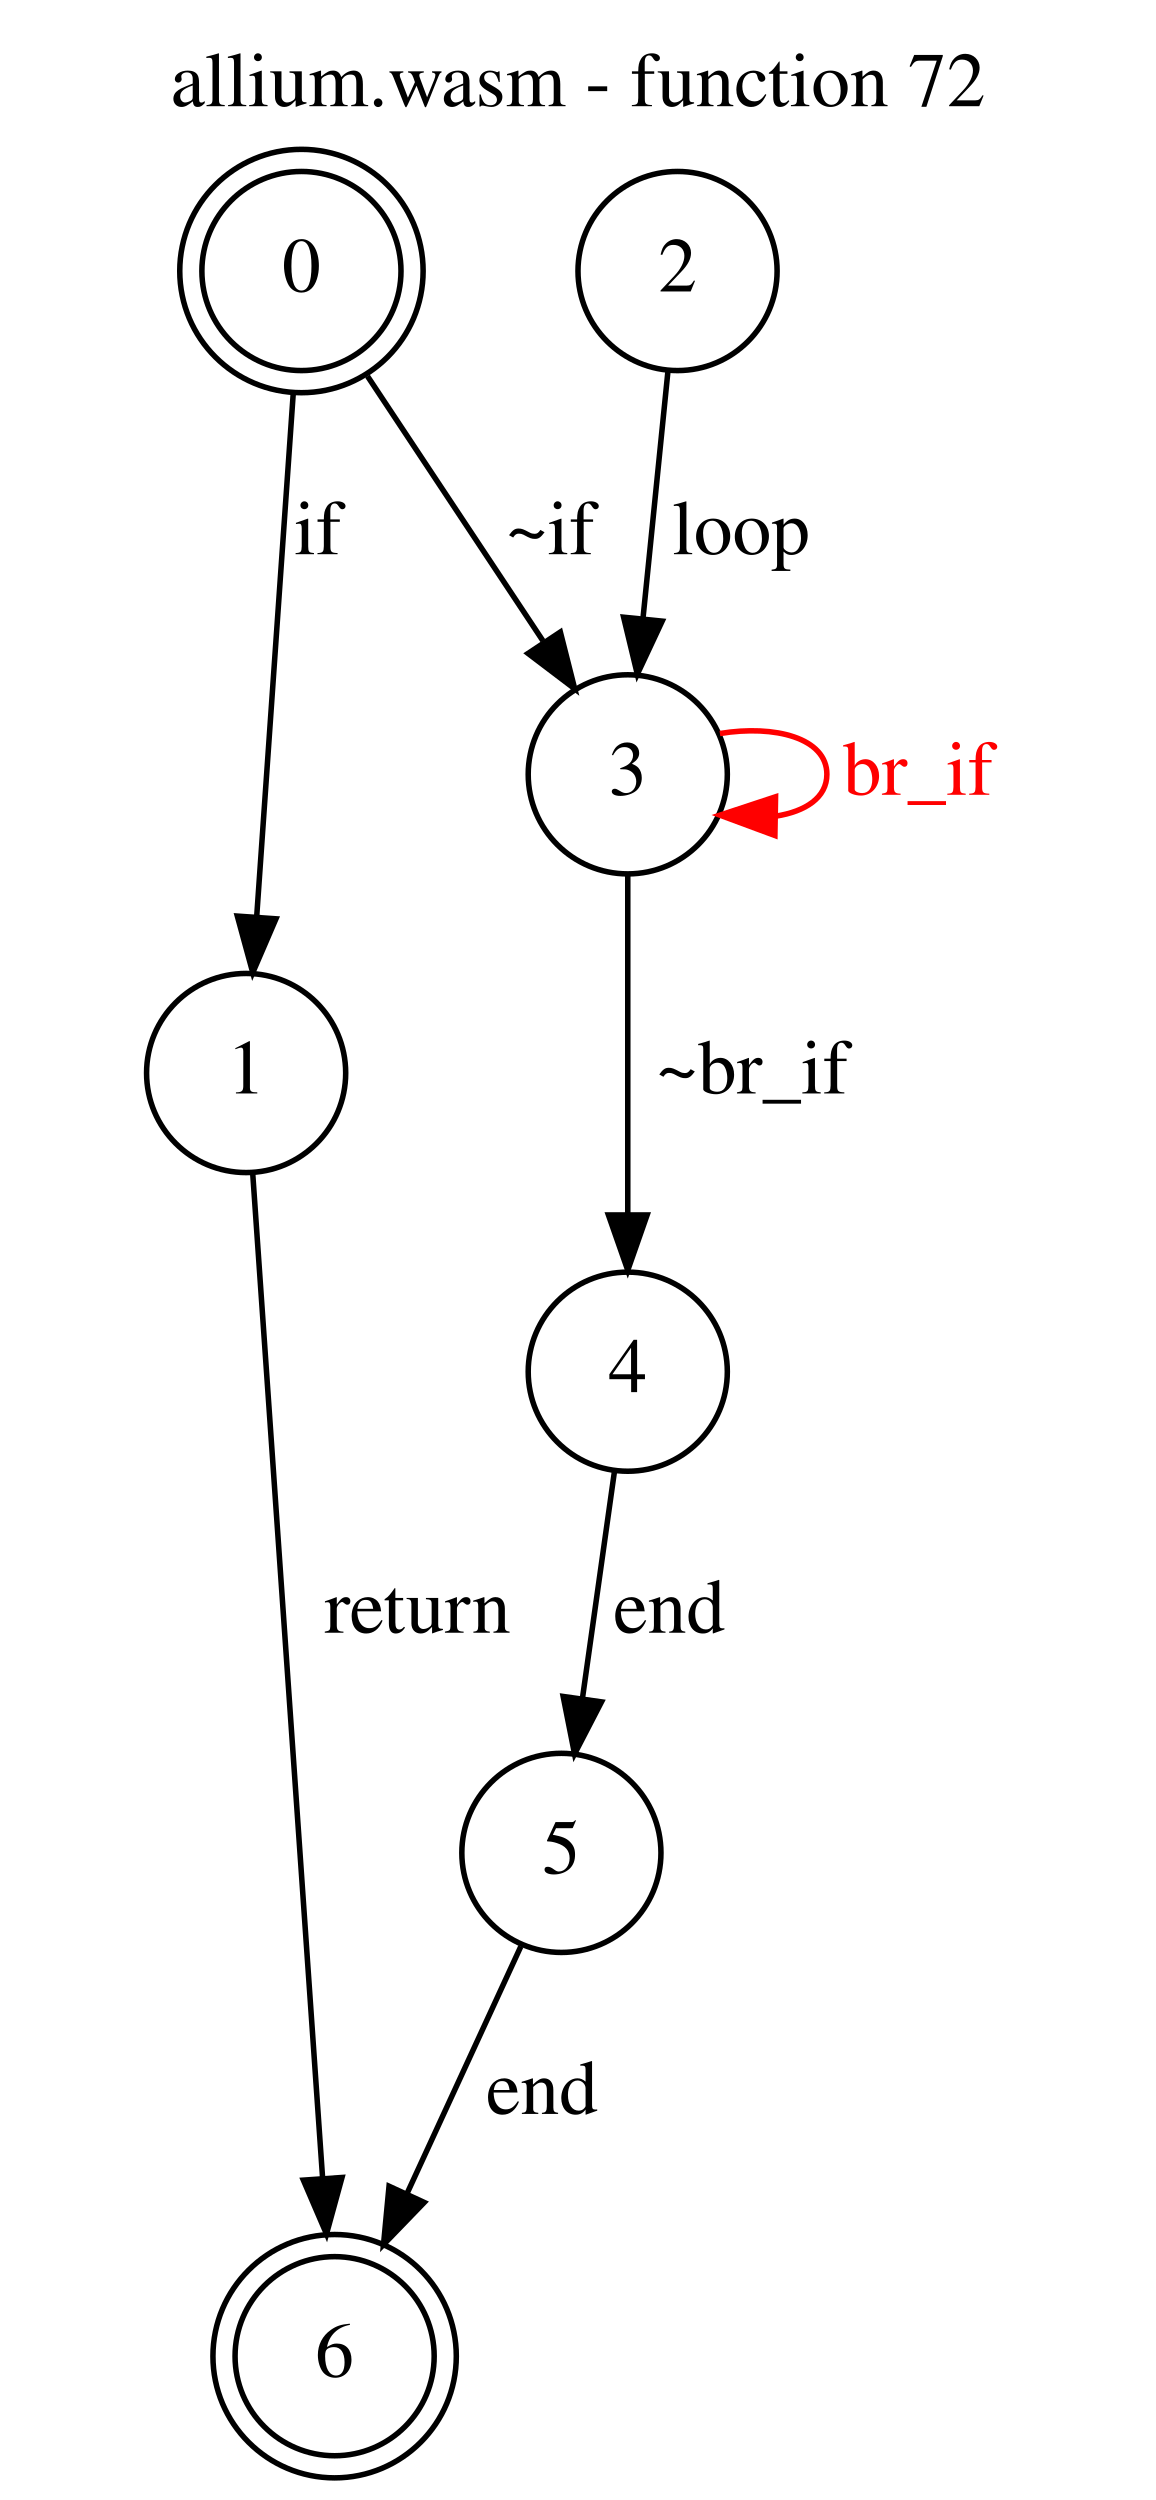
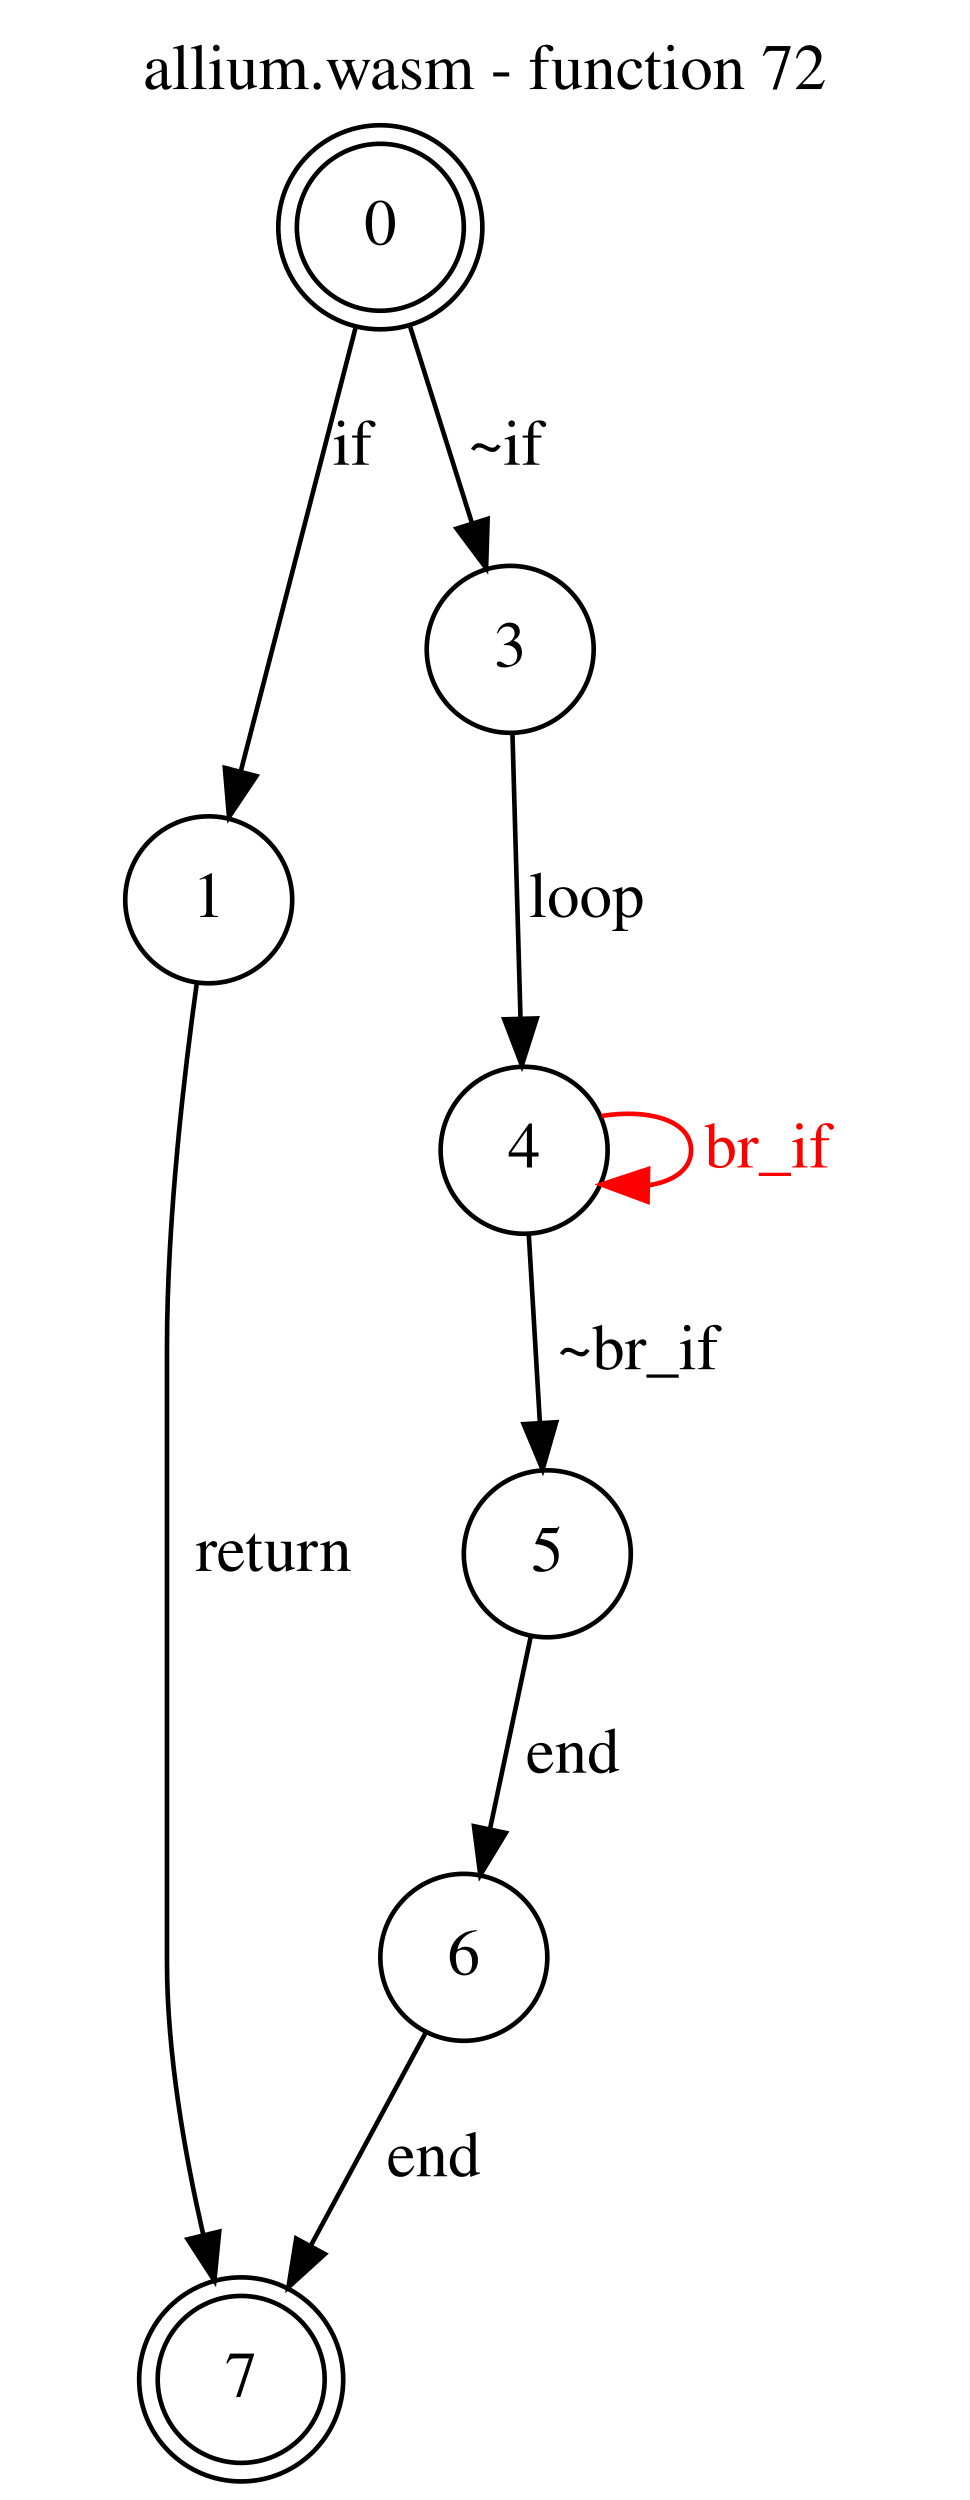
- <svg xmlns="http://www.w3.org/2000/svg" width="209pt" height="452pt" viewBox="0.00 0.00 209.00 452.00">
-   <g id="graph0" class="graph" transform="scale(1 1) rotate(0) translate(4 448)">
-     <polygon fill="white" stroke="transparent" points="-4,4 -4,-448 205,-448 205,4 -4,4" />
-     <text text-anchor="middle" x="100.5" y="-428.8" font-family="Times,serif" font-size="14.00">allium.wasm - function 72</text>
+ <svg xmlns="http://www.w3.org/2000/svg" width="209pt" height="539pt" viewBox="0.00 0.00 209.00 539.00">
+   <g id="graph0" class="graph" transform="scale(1 1) rotate(0) translate(4 535)">
+     <polygon fill="white" stroke="transparent" points="-4,4 -4,-535 205,-535 205,4 -4,4" />
+     <text text-anchor="middle" x="100.5" y="-515.8" font-family="Times,serif" font-size="14.00">allium.wasm - function 72</text>
    <g id="node1" class="node">
-       <ellipse fill="none" stroke="black" cx="50.5" cy="-399" rx="18" ry="18" />
-       <ellipse fill="none" stroke="black" cx="50.5" cy="-399" rx="22" ry="22" />
-       <text text-anchor="middle" x="50.5" y="-395.3" font-family="Times,serif" font-size="14.00">0</text>
+       <ellipse fill="none" stroke="black" cx="78" cy="-486" rx="18" ry="18" />
+       <ellipse fill="none" stroke="black" cx="78" cy="-486" rx="22" ry="22" />
+       <text text-anchor="middle" x="78" y="-482.3" font-family="Times,serif" font-size="14.00">0</text>
    </g>
    <g id="node3" class="node">
-       <ellipse fill="none" stroke="black" cx="40.5" cy="-254" rx="18" ry="18" />
-       <text text-anchor="middle" x="40.5" y="-250.3" font-family="Times,serif" font-size="14.00">1</text>
+       <ellipse fill="none" stroke="black" cx="41" cy="-341" rx="18" ry="18" />
+       <text text-anchor="middle" x="41" y="-337.3" font-family="Times,serif" font-size="14.00">1</text>
    </g>
    <g id="edge1" class="edge">
-       <path fill="none" stroke="black" d="M49.02,-376.9C47.27,-351.8 44.33,-309.83 42.41,-282.28" />
-       <polygon fill="black" stroke="black" points="45.89,-281.88 41.7,-272.15 38.91,-282.37 45.89,-281.88" />
-       <text text-anchor="middle" x="53.5" y="-347.8" font-family="Times,serif" font-size="14.00">if</text>
+       <path fill="none" stroke="black" d="M72.7,-464.51C66.18,-439.31 55.09,-396.47 47.91,-368.71" />
+       <polygon fill="black" stroke="black" points="51.26,-367.68 45.37,-358.88 44.48,-369.44 51.26,-367.68" />
+       <text text-anchor="middle" x="72" y="-434.8" font-family="Times,serif" font-size="14.00">if</text>
    </g>
    <g id="node4" class="node">
-       <ellipse fill="none" stroke="black" cx="109.5" cy="-308" rx="18" ry="18" />
-       <text text-anchor="middle" x="109.5" y="-304.3" font-family="Times,serif" font-size="14.00">3</text>
+       <ellipse fill="none" stroke="black" cx="106" cy="-395" rx="18" ry="18" />
+       <text text-anchor="middle" x="106" y="-391.3" font-family="Times,serif" font-size="14.00">3</text>
    </g>
    <g id="edge2" class="edge">
-       <path fill="none" stroke="black" d="M62.44,-379.99C71.59,-366.19 84.27,-347.06 94.17,-332.13" />
-       <polygon fill="black" stroke="black" points="97.31,-333.73 99.91,-323.46 91.47,-329.86 97.31,-333.73" />
-       <text text-anchor="middle" x="95.5" y="-347.8" font-family="Times,serif" font-size="14.00">~if</text>
+       <path fill="none" stroke="black" d="M84.35,-464.8C88.31,-452.22 93.45,-435.89 97.73,-422.29" />
+       <polygon fill="black" stroke="black" points="101.13,-423.13 100.8,-412.54 94.46,-421.03 101.13,-423.13" />
+       <text text-anchor="middle" x="105" y="-434.8" font-family="Times,serif" font-size="14.00">~if</text>
    </g>
    <g id="node2" class="node">
-       <ellipse fill="none" stroke="black" cx="56.5" cy="-22" rx="18" ry="18" />
-       <ellipse fill="none" stroke="black" cx="56.5" cy="-22" rx="22" ry="22" />
-       <text text-anchor="middle" x="56.5" y="-18.3" font-family="Times,serif" font-size="14.00">6</text>
+       <ellipse fill="none" stroke="black" cx="48" cy="-22" rx="18" ry="18" />
+       <ellipse fill="none" stroke="black" cx="48" cy="-22" rx="22" ry="22" />
+       <text text-anchor="middle" x="48" y="-18.3" font-family="Times,serif" font-size="14.00">7</text>
    </g>
    <g id="edge3" class="edge">
-       <path fill="none" stroke="black" d="M41.7,-235.71C44.39,-197.07 50.92,-103.26 54.33,-54.15" />
-       <polygon fill="black" stroke="black" points="57.83,-54.31 55.03,-44.1 50.85,-53.83 57.83,-54.31" />
-       <text text-anchor="middle" x="71.5" y="-152.8" font-family="Times,serif" font-size="14.00">return</text>
+       <path fill="none" stroke="black" d="M38.45,-323.14C35.78,-304.09 32,-272.14 32,-244.5 32,-244.5 32,-244.5 32,-112 32,-92.24 35.87,-70.39 39.8,-53.29" />
+       <polygon fill="black" stroke="black" points="43.26,-53.86 42.22,-43.32 36.46,-52.21 43.26,-53.86" />
+       <text text-anchor="middle" x="55" y="-196.3" font-family="Times,serif" font-size="14.00">return</text>
+     </g>
+     <g id="node5" class="node">
+       <ellipse fill="none" stroke="black" cx="109" cy="-287" rx="18" ry="18" />
+       <text text-anchor="middle" x="109" y="-283.3" font-family="Times,serif" font-size="14.00">4</text>
+     </g>
+     <g id="edge4" class="edge">
+       <path fill="none" stroke="black" d="M106.48,-376.97C106.95,-360.38 107.67,-334.88 108.22,-315.43" />
+       <polygon fill="black" stroke="black" points="111.72,-315.44 108.51,-305.34 104.73,-315.24 111.72,-315.44" />
+       <text text-anchor="middle" x="122.5" y="-337.3" font-family="Times,serif" font-size="14.00">loop</text>
    </g>
    <g id="edge6" class="edge">
-       <path fill="none" stroke="red" d="M126.16,-315.38C136.12,-317.02 145.5,-314.56 145.5,-308 145.5,-303.8 141.65,-301.28 136.27,-300.44" />
-       <polygon fill="red" stroke="red" points="136.1,-296.94 126.16,-300.62 136.22,-303.94 136.1,-296.94" />
-       <text text-anchor="middle" x="162" y="-304.3" font-family="Times,serif" font-size="14.00" fill="red">br_if</text>
+       <path fill="none" stroke="red" d="M125.66,-294.38C135.62,-296.02 145,-293.56 145,-287 145,-282.8 141.15,-280.28 135.77,-279.44" />
+       <polygon fill="red" stroke="red" points="135.6,-275.94 125.66,-279.62 135.72,-282.94 135.6,-275.94" />
+       <text text-anchor="middle" x="161.5" y="-283.3" font-family="Times,serif" font-size="14.00" fill="red">br_if</text>
    </g>
    <g id="node6" class="node">
-       <ellipse fill="none" stroke="black" cx="109.5" cy="-200" rx="18" ry="18" />
-       <text text-anchor="middle" x="109.5" y="-196.3" font-family="Times,serif" font-size="14.00">4</text>
+       <ellipse fill="none" stroke="black" cx="114" cy="-200" rx="18" ry="18" />
+       <text text-anchor="middle" x="114" y="-196.3" font-family="Times,serif" font-size="14.00">5</text>
    </g>
    <g id="edge5" class="edge">
-       <path fill="none" stroke="black" d="M109.5,-289.97C109.5,-273.38 109.5,-247.88 109.5,-228.43" />
-       <polygon fill="black" stroke="black" points="113,-228.34 109.5,-218.34 106,-228.34 113,-228.34" />
-       <text text-anchor="middle" x="132" y="-250.3" font-family="Times,serif" font-size="14.00">~br_if</text>
-     </g>
-     <g id="node5" class="node">
-       <ellipse fill="none" stroke="black" cx="118.5" cy="-399" rx="18" ry="18" />
-       <text text-anchor="middle" x="118.5" y="-395.3" font-family="Times,serif" font-size="14.00">2</text>
-     </g>
-     <g id="edge4" class="edge">
-       <path fill="none" stroke="black" d="M116.76,-380.84C115.48,-368.16 113.71,-350.64 112.24,-336.08" />
-       <polygon fill="black" stroke="black" points="115.72,-335.7 111.23,-326.11 108.75,-336.41 115.72,-335.7" />
-       <text text-anchor="middle" x="130" y="-347.8" font-family="Times,serif" font-size="14.00">loop</text>
+       <path fill="none" stroke="black" d="M110.01,-268.8C110.7,-257.16 111.61,-241.55 112.4,-228.24" />
+       <polygon fill="black" stroke="black" points="115.9,-228.36 112.99,-218.18 108.91,-227.95 115.9,-228.36" />
+       <text text-anchor="middle" x="133.5" y="-239.8" font-family="Times,serif" font-size="14.00">~br_if</text>
    </g>
    <g id="node7" class="node">
-       <ellipse fill="none" stroke="black" cx="97.5" cy="-113" rx="18" ry="18" />
-       <text text-anchor="middle" x="97.5" y="-109.3" font-family="Times,serif" font-size="14.00">5</text>
+       <ellipse fill="none" stroke="black" cx="96" cy="-113" rx="18" ry="18" />
+       <text text-anchor="middle" x="96" y="-109.3" font-family="Times,serif" font-size="14.00">6</text>
    </g>
    <g id="edge7" class="edge">
-       <path fill="none" stroke="black" d="M107.07,-181.8C105.42,-170.09 103.2,-154.34 101.31,-140.97" />
-       <polygon fill="black" stroke="black" points="104.75,-140.3 99.88,-130.89 97.82,-141.28 104.75,-140.3" />
-       <text text-anchor="middle" x="117" y="-152.8" font-family="Times,serif" font-size="14.00">end</text>
+       <path fill="none" stroke="black" d="M110.44,-182.21C107.93,-170.33 104.51,-154.17 101.62,-140.56" />
+       <polygon fill="black" stroke="black" points="105.04,-139.82 99.55,-130.76 98.2,-141.27 105.04,-139.82" />
+       <text text-anchor="middle" x="119.5" y="-152.8" font-family="Times,serif" font-size="14.00">end</text>
    </g>
    <g id="edge8" class="edge">
-       <path fill="none" stroke="black" d="M90.17,-96.09C84.46,-83.7 76.4,-66.19 69.59,-51.41" />
-       <polygon fill="black" stroke="black" points="72.7,-49.8 65.34,-42.18 66.34,-52.73 72.7,-49.8" />
-       <text text-anchor="middle" x="94" y="-65.8" font-family="Times,serif" font-size="14.00">end</text>
+       <path fill="none" stroke="black" d="M87.86,-96.9C81.08,-84.33 71.25,-66.1 63.04,-50.9" />
+       <polygon fill="black" stroke="black" points="66.02,-49.03 58.19,-41.89 59.86,-52.36 66.02,-49.03" />
+       <text text-anchor="middle" x="89.5" y="-65.8" font-family="Times,serif" font-size="14.00">end</text>
    </g>
  </g>
</svg>
